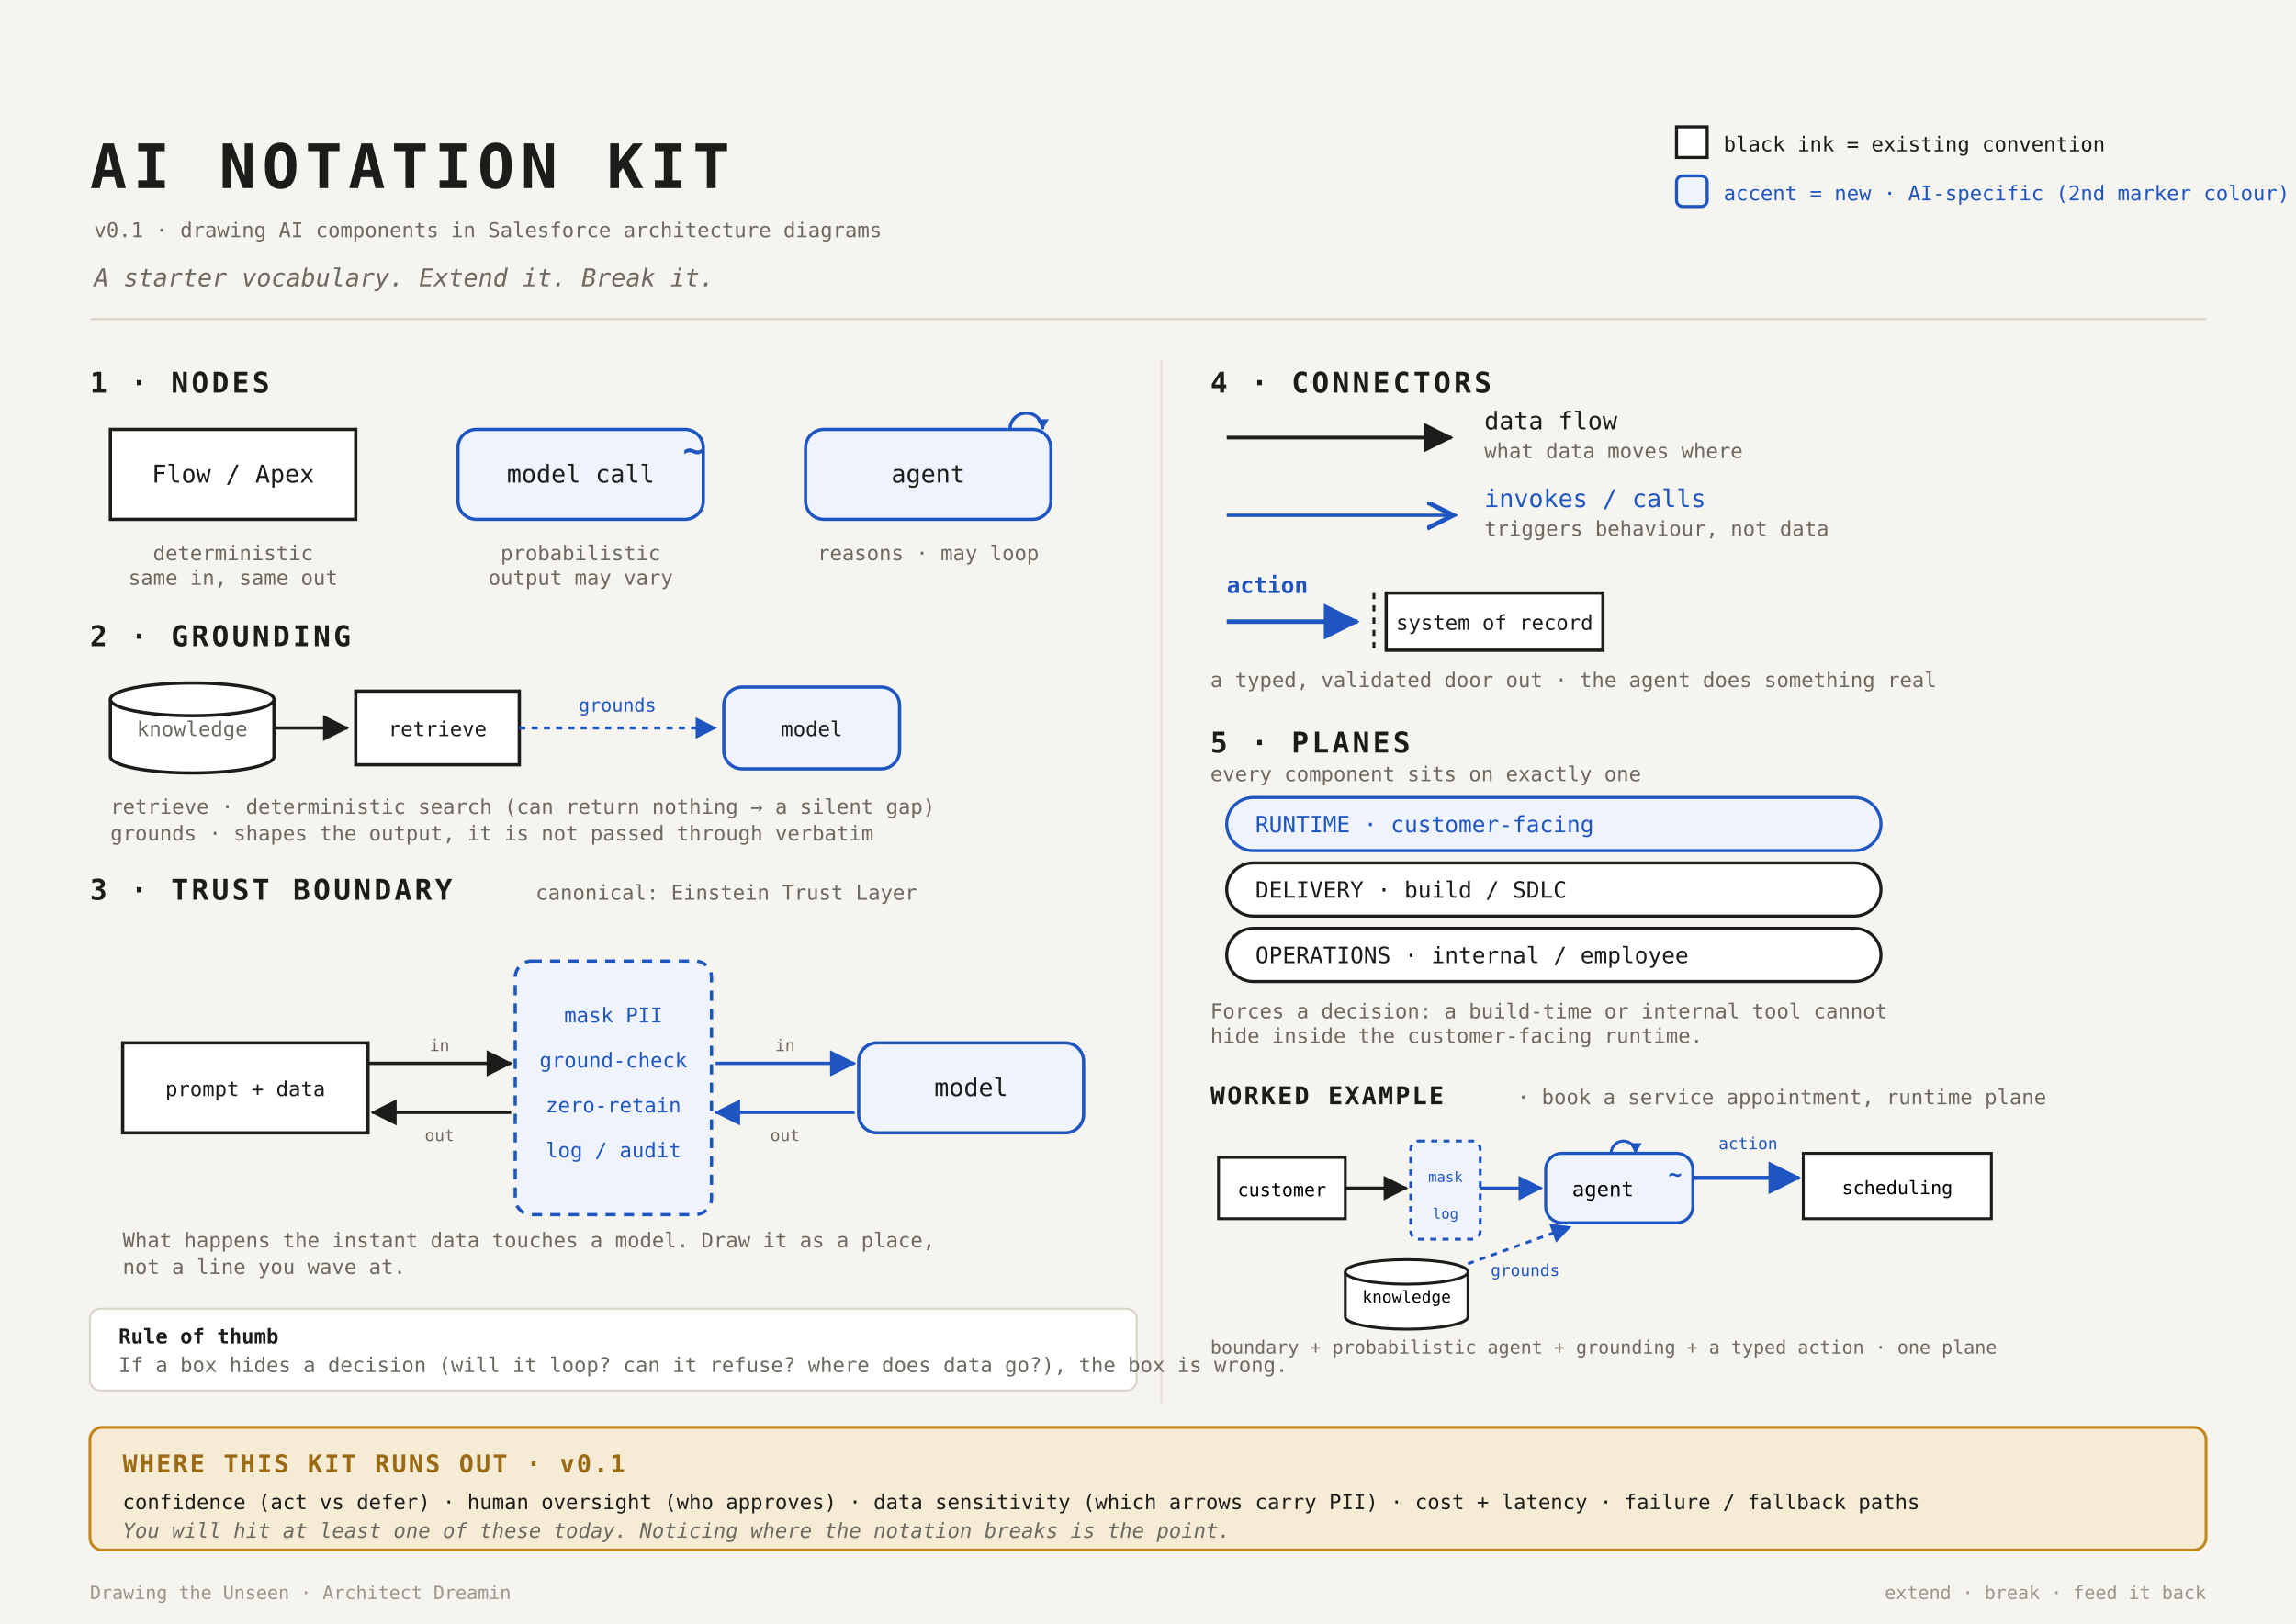
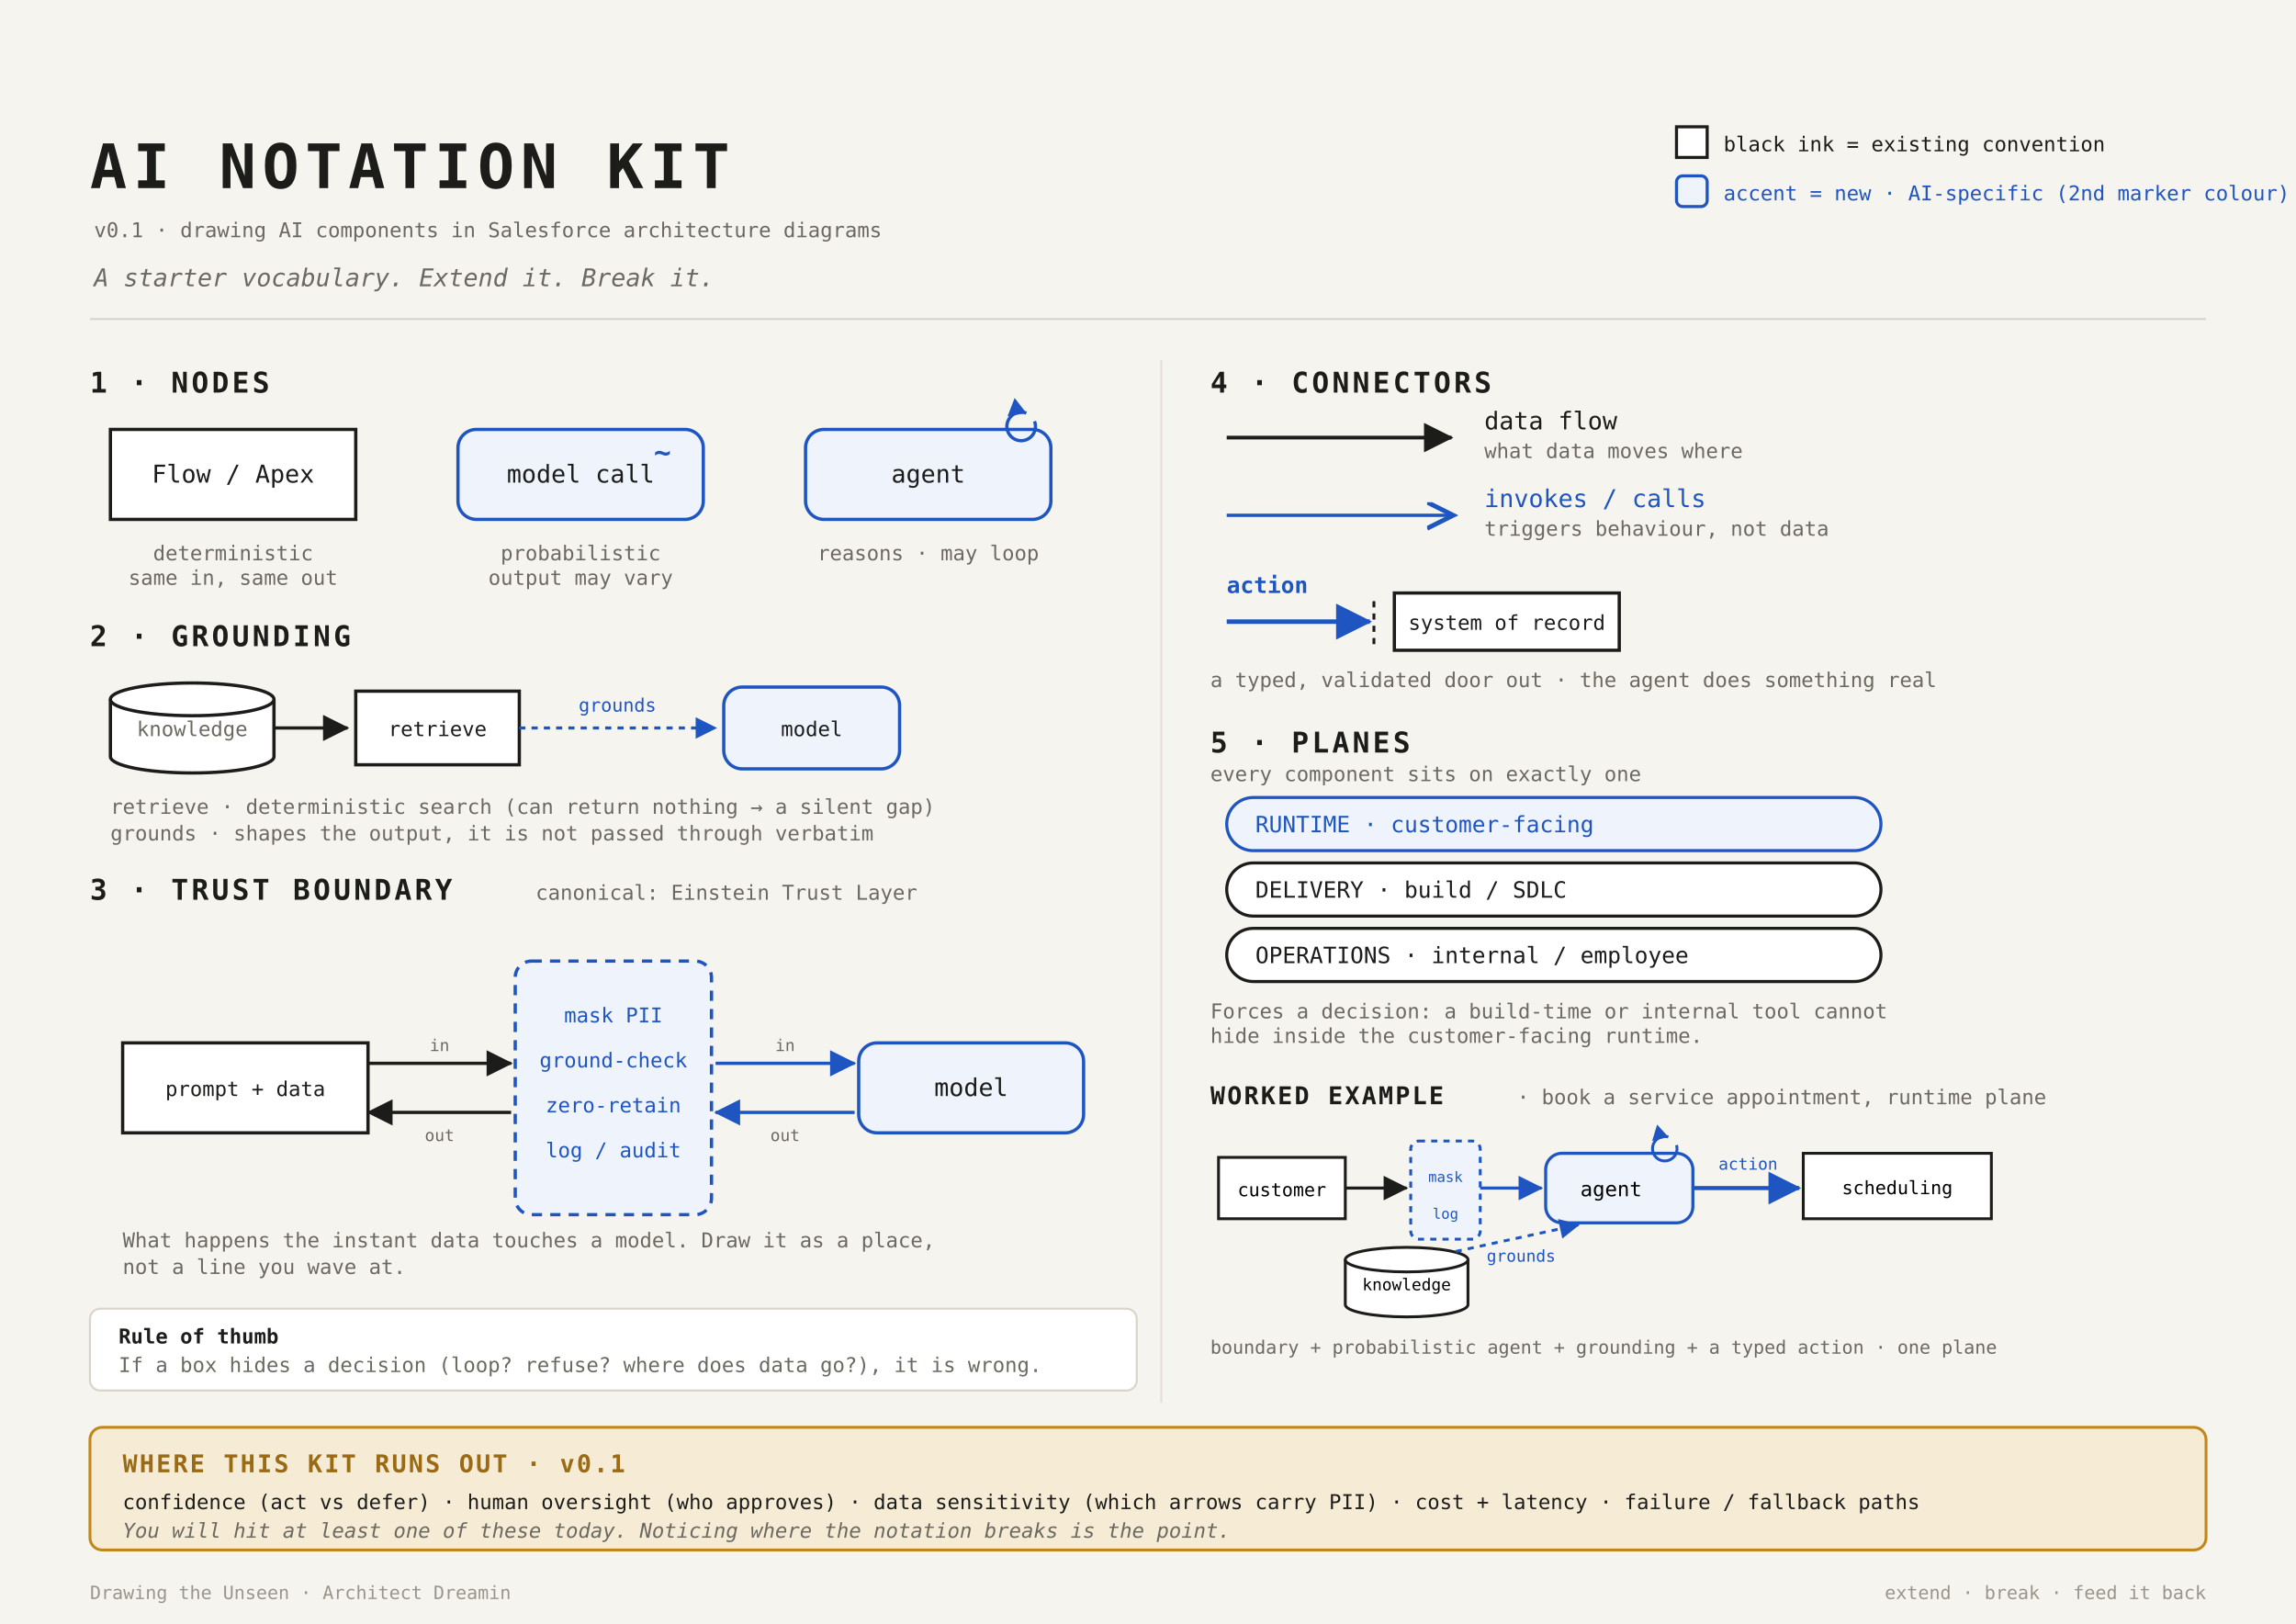
<svg xmlns="http://www.w3.org/2000/svg" viewBox="0 0 1123 794" font-family="'JetBrains Mono','IBM Plex Mono','SFMono-Regular','DejaVu Sans Mono',monospace">
  <defs>
    <marker id="aink" markerWidth="9" markerHeight="9" refX="7.5" refY="4" orient="auto">
      <path d="M0 0 L8 4 L0 8 z" fill="#1C1C1A" />
    </marker>
    <marker id="aacc" markerWidth="9" markerHeight="9" refX="7.5" refY="4" orient="auto">
      <path d="M0 0 L8 4 L0 8 z" fill="#1E55C0" />
    </marker>
    <marker id="aopen" markerWidth="11" markerHeight="10" refX="7.5" refY="4" orient="auto">
      <path d="M0 0 L8 4 L0 8" fill="none" stroke="#1E55C0" stroke-width="1.4" />
    </marker>
    <marker id="agr" markerWidth="8" markerHeight="8" refX="6.5" refY="3.5" orient="auto">
      <path d="M0 0 L7 3.5 L0 7 z" fill="#1E55C0" />
    </marker>
-     <marker id="aloop" markerWidth="6" markerHeight="6" refX="5" refY="3" orient="auto" markerUnits="userSpaceOnUse">
+     <marker id="alp" markerWidth="6" markerHeight="6" refX="5" refY="3" orient="auto">
      <path d="M0 0 L5 3 L0 6 z" fill="#1E55C0" />
    </marker>
    <style>
      .sec  { font-size:14px; font-weight:700; fill:#1C1C1A; letter-spacing:1.5px; }
      .sub  { font-size:10px; fill:#6B6960; }
      .lbl  { font-size:12px; fill:#1C1C1A; }
      .lbls { font-size:10px; fill:#1C1C1A; }
      .cap  { font-size:10px; fill:#6B6960; }
      .acc  { fill:#1E55C0; }
      .ambh { font-size:12px; font-weight:700; fill:#9A6A14; letter-spacing:1px; }
    </style>
  </defs>
  <rect x="0" y="0" width="1123" height="794" fill="#F6F4EE" />
  <text x="44" y="92" font-size="30" font-weight="700" letter-spacing="3" fill="#1C1C1A">AI NOTATION KIT</text>
  <text x="46" y="116" class="sub">v0.1 · drawing AI components in Salesforce architecture diagrams</text>
  <text x="46" y="140" font-size="12" fill="#6B6960" font-style="italic">A starter vocabulary. Extend it. Break it.</text>
  <rect x="820" y="62" width="15" height="15" fill="#FFFFFF" stroke="#1C1C1A" stroke-width="1.5" />
  <text x="843" y="74" class="lbls">black ink = existing convention</text>
  <rect x="820" y="86" width="15" height="15" rx="3" fill="#EEF3FC" stroke="#1E55C0" stroke-width="1.5" />
  <text x="843" y="98" font-size="10" fill="#1E55C0">accent = new · AI-specific (2nd marker colour)</text>
  <line x1="44" y1="156" x2="1079" y2="156" stroke="#D9D5CB" stroke-width="1" />
  <line x1="568" y1="176" x2="568" y2="686" stroke="#E4E0D6" stroke-width="1" />
  <text x="44" y="192" class="sec">1 · NODES</text>
  <rect x="54" y="210" width="120" height="44" fill="#FFFFFF" stroke="#1C1C1A" stroke-width="1.6" />
  <text x="114" y="236" text-anchor="middle" class="lbl">Flow / Apex</text>
  <text x="114" y="274" text-anchor="middle" class="cap">deterministic</text>
  <text x="114" y="286" text-anchor="middle" class="cap">same in, same out</text>
  <rect x="224" y="210" width="120" height="44" rx="9" fill="#EEF3FC" stroke="#1E55C0" stroke-width="1.6" />
-   <text x="334" y="226" font-size="17" font-weight="700" class="acc">~</text>
+   <text x="324" y="226" text-anchor="middle" font-size="14" font-weight="700" class="acc">~</text>
  <text x="284" y="236" text-anchor="middle" class="lbl">model call</text>
  <text x="284" y="274" text-anchor="middle" class="cap">probabilistic</text>
  <text x="284" y="286" text-anchor="middle" class="cap">output may vary</text>
  <rect x="394" y="210" width="120" height="44" rx="9" fill="#EEF3FC" stroke="#1E55C0" stroke-width="1.6" />
-   <path d="M494 210 a8 8 0 1 1 16 0" fill="none" stroke="#1E55C0" stroke-width="1.6" marker-end="url(#aloop)" />
+   <path d="M506 206 a7 7 0 1 1 -4 -4" fill="none" stroke="#1E55C0" stroke-width="1.6" marker-end="url(#alp)" />
  <text x="454" y="236" text-anchor="middle" class="lbl">agent</text>
  <text x="454" y="274" text-anchor="middle" class="cap">reasons · may loop</text>
  <text x="44" y="316" class="sec">2 · GROUNDING</text>
  <path d="M54 342 v28 a40 8 0 0 0 80 0 v-28" fill="#FFFFFF" stroke="#1C1C1A" stroke-width="1.6" />
  <ellipse cx="94" cy="342" rx="40" ry="8" fill="#FFFFFF" stroke="#1C1C1A" stroke-width="1.6" />
  <text x="94" y="360" text-anchor="middle" class="cap">knowledge</text>
  <line x1="134" y1="356" x2="170" y2="356" stroke="#1C1C1A" stroke-width="1.6" marker-end="url(#aink)" />
  <rect x="174" y="338" width="80" height="36" fill="#FFFFFF" stroke="#1C1C1A" stroke-width="1.6" />
  <text x="214" y="360" text-anchor="middle" class="lbls">retrieve</text>
  <text x="302" y="348" text-anchor="middle" font-size="9" class="acc">grounds</text>
  <line x1="254" y1="356" x2="350" y2="356" stroke="#1E55C0" stroke-width="1.5" stroke-dasharray="3 3" marker-end="url(#agr)" />
  <rect x="354" y="336" width="86" height="40" rx="9" fill="#EEF3FC" stroke="#1E55C0" stroke-width="1.6" />
  <text x="397" y="360" text-anchor="middle" class="lbls">model</text>
  <text x="54" y="398" class="cap">retrieve · deterministic search (can return nothing → a silent gap)</text>
  <text x="54" y="411" class="cap">grounds · shapes the output, it is not passed through verbatim</text>
  <text x="44" y="440" class="sec">3 · TRUST BOUNDARY</text>
  <text x="262" y="440" class="sub">canonical: Einstein Trust Layer</text>
  <rect x="252" y="470" width="96" height="124" rx="8" fill="#EEF3FC" stroke="#1E55C0" stroke-width="1.6" stroke-dasharray="5 4" />
  <text x="300" y="500" text-anchor="middle" font-size="10" class="acc">mask PII</text>
  <text x="300" y="522" text-anchor="middle" font-size="10" class="acc">ground-check</text>
  <text x="300" y="544" text-anchor="middle" font-size="10" class="acc">zero-retain</text>
  <text x="300" y="566" text-anchor="middle" font-size="10" class="acc">log / audit</text>
  <rect x="60" y="510" width="120" height="44" fill="#FFFFFF" stroke="#1C1C1A" stroke-width="1.6" />
  <text x="120" y="536" text-anchor="middle" class="lbls">prompt + data</text>
  <rect x="420" y="510" width="110" height="44" rx="9" fill="#EEF3FC" stroke="#1E55C0" stroke-width="1.6" />
  <text x="475" y="536" text-anchor="middle" class="lbl">model</text>
  <line x1="180" y1="520" x2="250" y2="520" stroke="#1C1C1A" stroke-width="1.6" marker-end="url(#aink)" />
  <line x1="350" y1="520" x2="418" y2="520" stroke="#1E55C0" stroke-width="1.6" marker-end="url(#aacc)" />
  <text x="215" y="514" text-anchor="middle" font-size="8" fill="#6B6960">in</text>
  <text x="384" y="514" text-anchor="middle" font-size="8" fill="#6B6960">in</text>
  <line x1="418" y1="544" x2="350" y2="544" stroke="#1E55C0" stroke-width="1.6" marker-end="url(#aacc)" />
-   <line x1="250" y1="544" x2="182" y2="544" stroke="#1C1C1A" stroke-width="1.6" marker-end="url(#aink)" />
+   <line x1="250" y1="544" x2="180" y2="544" stroke="#1C1C1A" stroke-width="1.6" marker-end="url(#aink)" />
  <text x="384" y="558" text-anchor="middle" font-size="8" fill="#6B6960">out</text>
  <text x="215" y="558" text-anchor="middle" font-size="8" fill="#6B6960">out</text>
  <text x="60" y="610" class="cap">What happens the instant data touches a model. Draw it as a place,</text>
  <text x="60" y="623" class="cap">not a line you wave at.</text>
  <rect x="44" y="640" width="512" height="40" rx="5" fill="#FFFFFF" stroke="#D9D5CB" stroke-width="1" />
  <text x="58" y="657" font-size="10" font-weight="700" fill="#1C1C1A">Rule of thumb</text>
-   <text x="58" y="671" class="cap">If a box hides a decision (will it loop? can it refuse? where does data go?), the box is wrong.</text>
+   <text x="58" y="671" class="cap">If a box hides a decision (loop? refuse? where does data go?), it is wrong.</text>
  <text x="592" y="192" class="sec">4 · CONNECTORS</text>
  <line x1="600" y1="214" x2="710" y2="214" stroke="#1C1C1A" stroke-width="1.8" marker-end="url(#aink)" />
  <text x="726" y="210" class="lbl">data flow</text>
  <text x="726" y="224" class="cap">what data moves where</text>
  <line x1="600" y1="252" x2="710" y2="252" stroke="#1E55C0" stroke-width="1.6" marker-end="url(#aopen)" />
  <text x="726" y="248" font-size="12" class="acc">invokes / calls</text>
  <text x="726" y="262" class="cap">triggers behaviour, not data</text>
  <text x="600" y="290" font-size="11" font-weight="700" class="acc">action</text>
-   <line x1="600" y1="304" x2="664" y2="304" stroke="#1E55C0" stroke-width="2.2" marker-end="url(#aacc)" />
-   <line x1="672" y1="290" x2="672" y2="318" stroke="#1C1C1A" stroke-width="1.4" stroke-dasharray="3 3" />
-   <rect x="678" y="290" width="106" height="28" fill="#FFFFFF" stroke="#1C1C1A" stroke-width="1.6" />
-   <text x="731" y="308" text-anchor="middle" font-size="9" class="lbls">system of record</text>
+   <line x1="600" y1="304" x2="670" y2="304" stroke="#1E55C0" stroke-width="2.2" marker-end="url(#aacc)" />
+   <line x1="672" y1="294" x2="672" y2="316" stroke="#1C1C1A" stroke-width="1.4" stroke-dasharray="3 3" />
+   <rect x="682" y="290" width="110" height="28" fill="#FFFFFF" stroke="#1C1C1A" stroke-width="1.6" />
+   <text x="737" y="308" text-anchor="middle" font-size="9" class="lbls">system of record</text>
  <text x="592" y="336" class="cap">a typed, validated door out · the agent does something real</text>
  <text x="592" y="368" class="sec">5 · PLANES</text>
  <text x="592" y="382" class="sub">every component sits on exactly one</text>
  <rect x="600" y="390" width="320" height="26" rx="13" fill="#EEF3FC" stroke="#1E55C0" stroke-width="1.5" />
  <text x="614" y="407" font-size="11" class="acc">RUNTIME · customer-facing</text>
  <rect x="600" y="422" width="320" height="26" rx="13" fill="#FFFFFF" stroke="#1C1C1A" stroke-width="1.5" />
  <text x="614" y="439" font-size="11" fill="#1C1C1A">DELIVERY · build / SDLC</text>
  <rect x="600" y="454" width="320" height="26" rx="13" fill="#FFFFFF" stroke="#1C1C1A" stroke-width="1.5" />
  <text x="614" y="471" font-size="11" fill="#1C1C1A">OPERATIONS · internal / employee</text>
  <text x="592" y="498" class="cap">Forces a decision: a build-time or internal tool cannot</text>
  <text x="592" y="510" class="cap">hide inside the customer-facing runtime.</text>
  <text x="592" y="540" font-size="12" font-weight="700" fill="#1C1C1A" letter-spacing="1px">WORKED EXAMPLE</text>
  <text x="742" y="540" class="sub">· book a service appointment, runtime plane</text>
  <rect x="596" y="566" width="62" height="30" fill="#FFFFFF" stroke="#1C1C1A" stroke-width="1.4" />
  <text x="627" y="585" text-anchor="middle" font-size="9">customer</text>
  <line x1="658" y1="581" x2="688" y2="581" stroke="#1C1C1A" stroke-width="1.5" marker-end="url(#aink)" />
  <rect x="690" y="558" width="34" height="48" rx="4" fill="#EEF3FC" stroke="#1E55C0" stroke-width="1.4" stroke-dasharray="3 3" />
  <text x="707" y="578" text-anchor="middle" font-size="7" class="acc">mask</text>
  <text x="707" y="596" text-anchor="middle" font-size="7" class="acc">log</text>
  <line x1="724" y1="581" x2="754" y2="581" stroke="#1E55C0" stroke-width="1.5" marker-end="url(#aacc)" />
  <rect x="756" y="564" width="72" height="34" rx="8" fill="#EEF3FC" stroke="#1E55C0" stroke-width="1.5" />
-   <text x="784" y="585" text-anchor="middle" font-size="10">agent</text>
-   <text x="816" y="578" font-size="11" font-weight="700" class="acc">~</text>
-   <path d="M788 564 a6 6 0 1 1 12 0" fill="none" stroke="#1E55C0" stroke-width="1.4" marker-end="url(#aloop)" />
-   <text x="855" y="562" text-anchor="middle" font-size="8" class="acc">action</text>
-   <line x1="828" y1="576" x2="880" y2="576" stroke="#1E55C0" stroke-width="2" marker-end="url(#aacc)" />
+   <text x="788" y="585" text-anchor="middle" font-size="10">agent</text>
+   <path d="M820 560 a6 6 0 1 1 -4 -4" fill="none" stroke="#1E55C0" stroke-width="1.4" marker-end="url(#alp)" />
+   <text x="855" y="572" text-anchor="middle" font-size="8" class="acc">action</text>
+   <line x1="828" y1="581" x2="880" y2="581" stroke="#1E55C0" stroke-width="2" marker-end="url(#aacc)" />
  <rect x="882" y="564" width="92" height="32" fill="#FFFFFF" stroke="#1C1C1A" stroke-width="1.4" />
  <text x="928" y="584" text-anchor="middle" font-size="9">scheduling</text>
-   <path d="M658 622 v22 a30 6 0 0 0 60 0 v-22" fill="#FFFFFF" stroke="#1C1C1A" stroke-width="1.4" />
-   <ellipse cx="688" cy="622" rx="30" ry="6" fill="#FFFFFF" stroke="#1C1C1A" stroke-width="1.4" />
-   <text x="688" y="637" text-anchor="middle" font-size="8">knowledge</text>
-   <line x1="718" y1="618" x2="768" y2="600" stroke="#1E55C0" stroke-width="1.4" stroke-dasharray="3 3" marker-end="url(#agr)" />
-   <text x="746" y="624" text-anchor="middle" font-size="8" class="acc">grounds</text>
+   <path d="M658 616 v22 a30 6 0 0 0 60 0 v-22" fill="#FFFFFF" stroke="#1C1C1A" stroke-width="1.4" />
+   <ellipse cx="688" cy="616" rx="30" ry="6" fill="#FFFFFF" stroke="#1C1C1A" stroke-width="1.4" />
+   <text x="688" y="631" text-anchor="middle" font-size="8">knowledge</text>
+   <line x1="712" y1="612" x2="772" y2="599" stroke="#1E55C0" stroke-width="1.4" stroke-dasharray="3 3" marker-end="url(#agr)" />
+   <text x="744" y="617" text-anchor="middle" font-size="8" class="acc">grounds</text>
  <text x="592" y="662" font-size="9" fill="#6B6960">boundary + probabilistic agent + grounding + a typed action · one plane</text>
  <rect x="44" y="698" width="1035" height="60" rx="6" fill="#F6ECD6" stroke="#C2871A" stroke-width="1.4" />
  <text x="60" y="720" class="ambh">WHERE THIS KIT RUNS OUT · v0.1</text>
  <text x="60" y="738" font-size="10" fill="#1C1C1A">confidence (act vs defer) · human oversight (who approves) · data sensitivity (which arrows carry PII) · cost + latency · failure / fallback paths</text>
  <text x="60" y="752" font-size="10" font-style="italic" fill="#6B6960">You will hit at least one of these today. Noticing where the notation breaks is the point.</text>
  <text x="44" y="782" font-size="9" fill="#9A958A">Drawing the Unseen · Architect Dreamin</text>
  <text x="1079" y="782" text-anchor="end" font-size="9" fill="#9A958A">extend · break · feed it back</text>
</svg>
